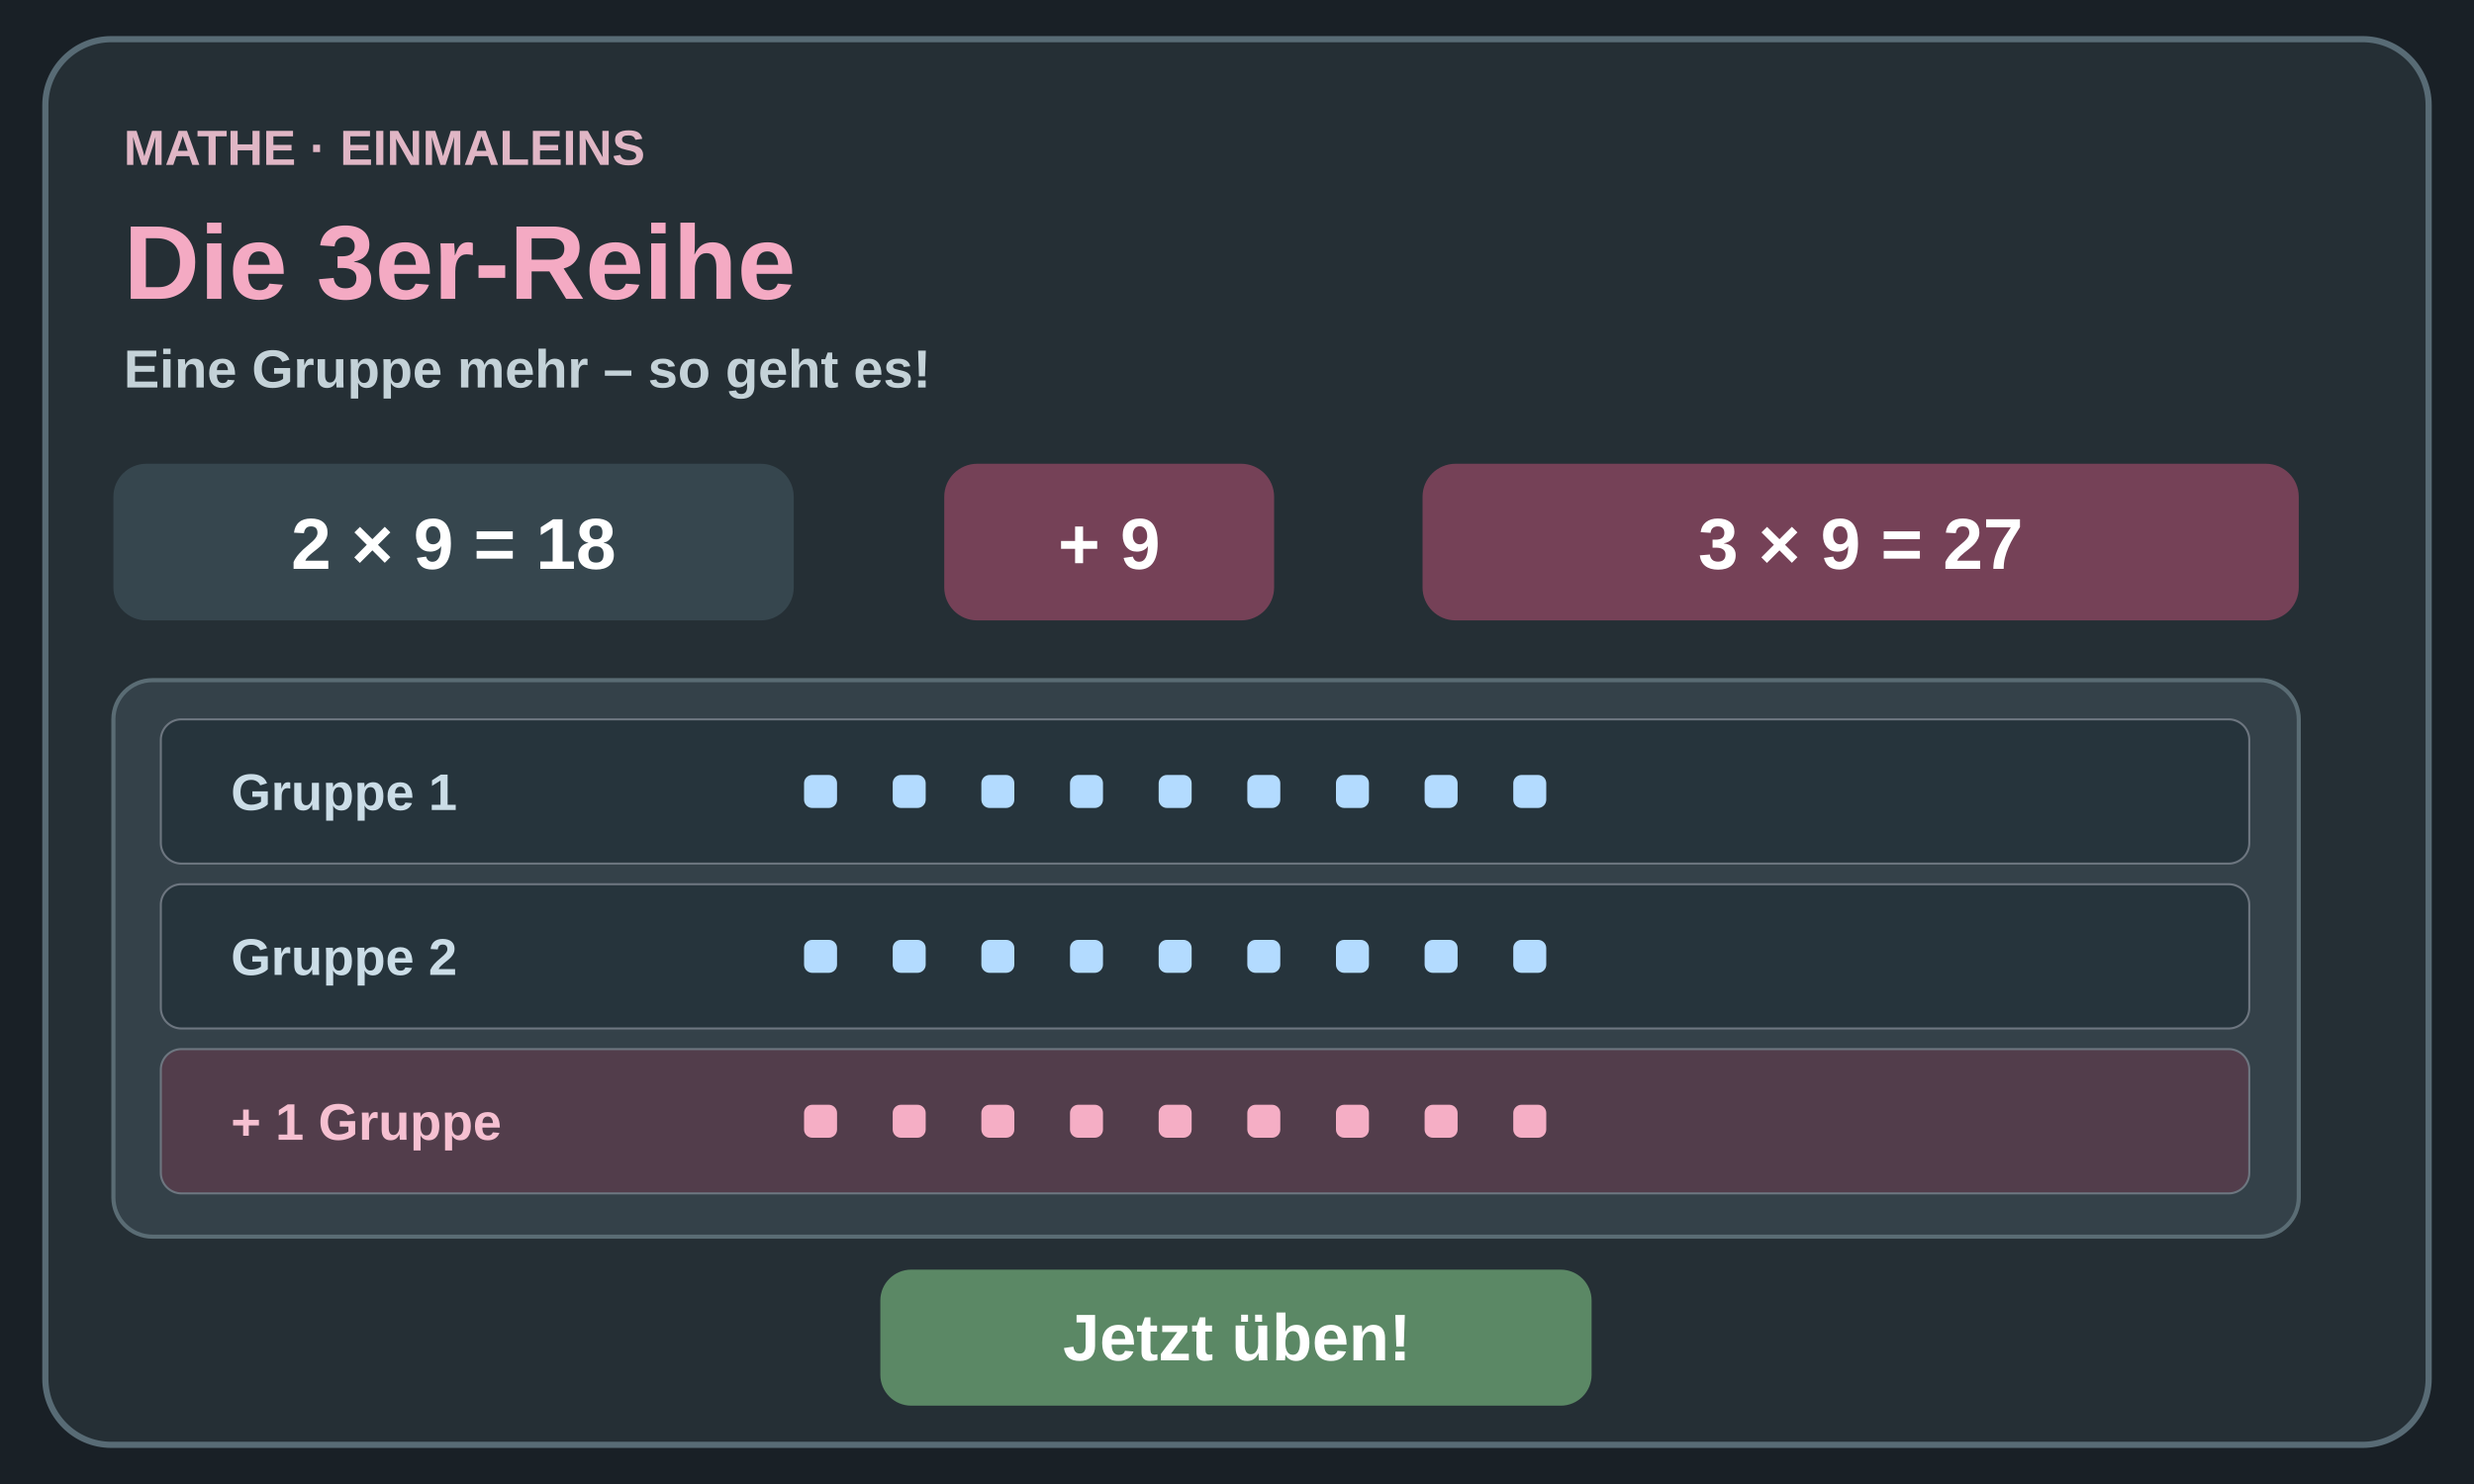
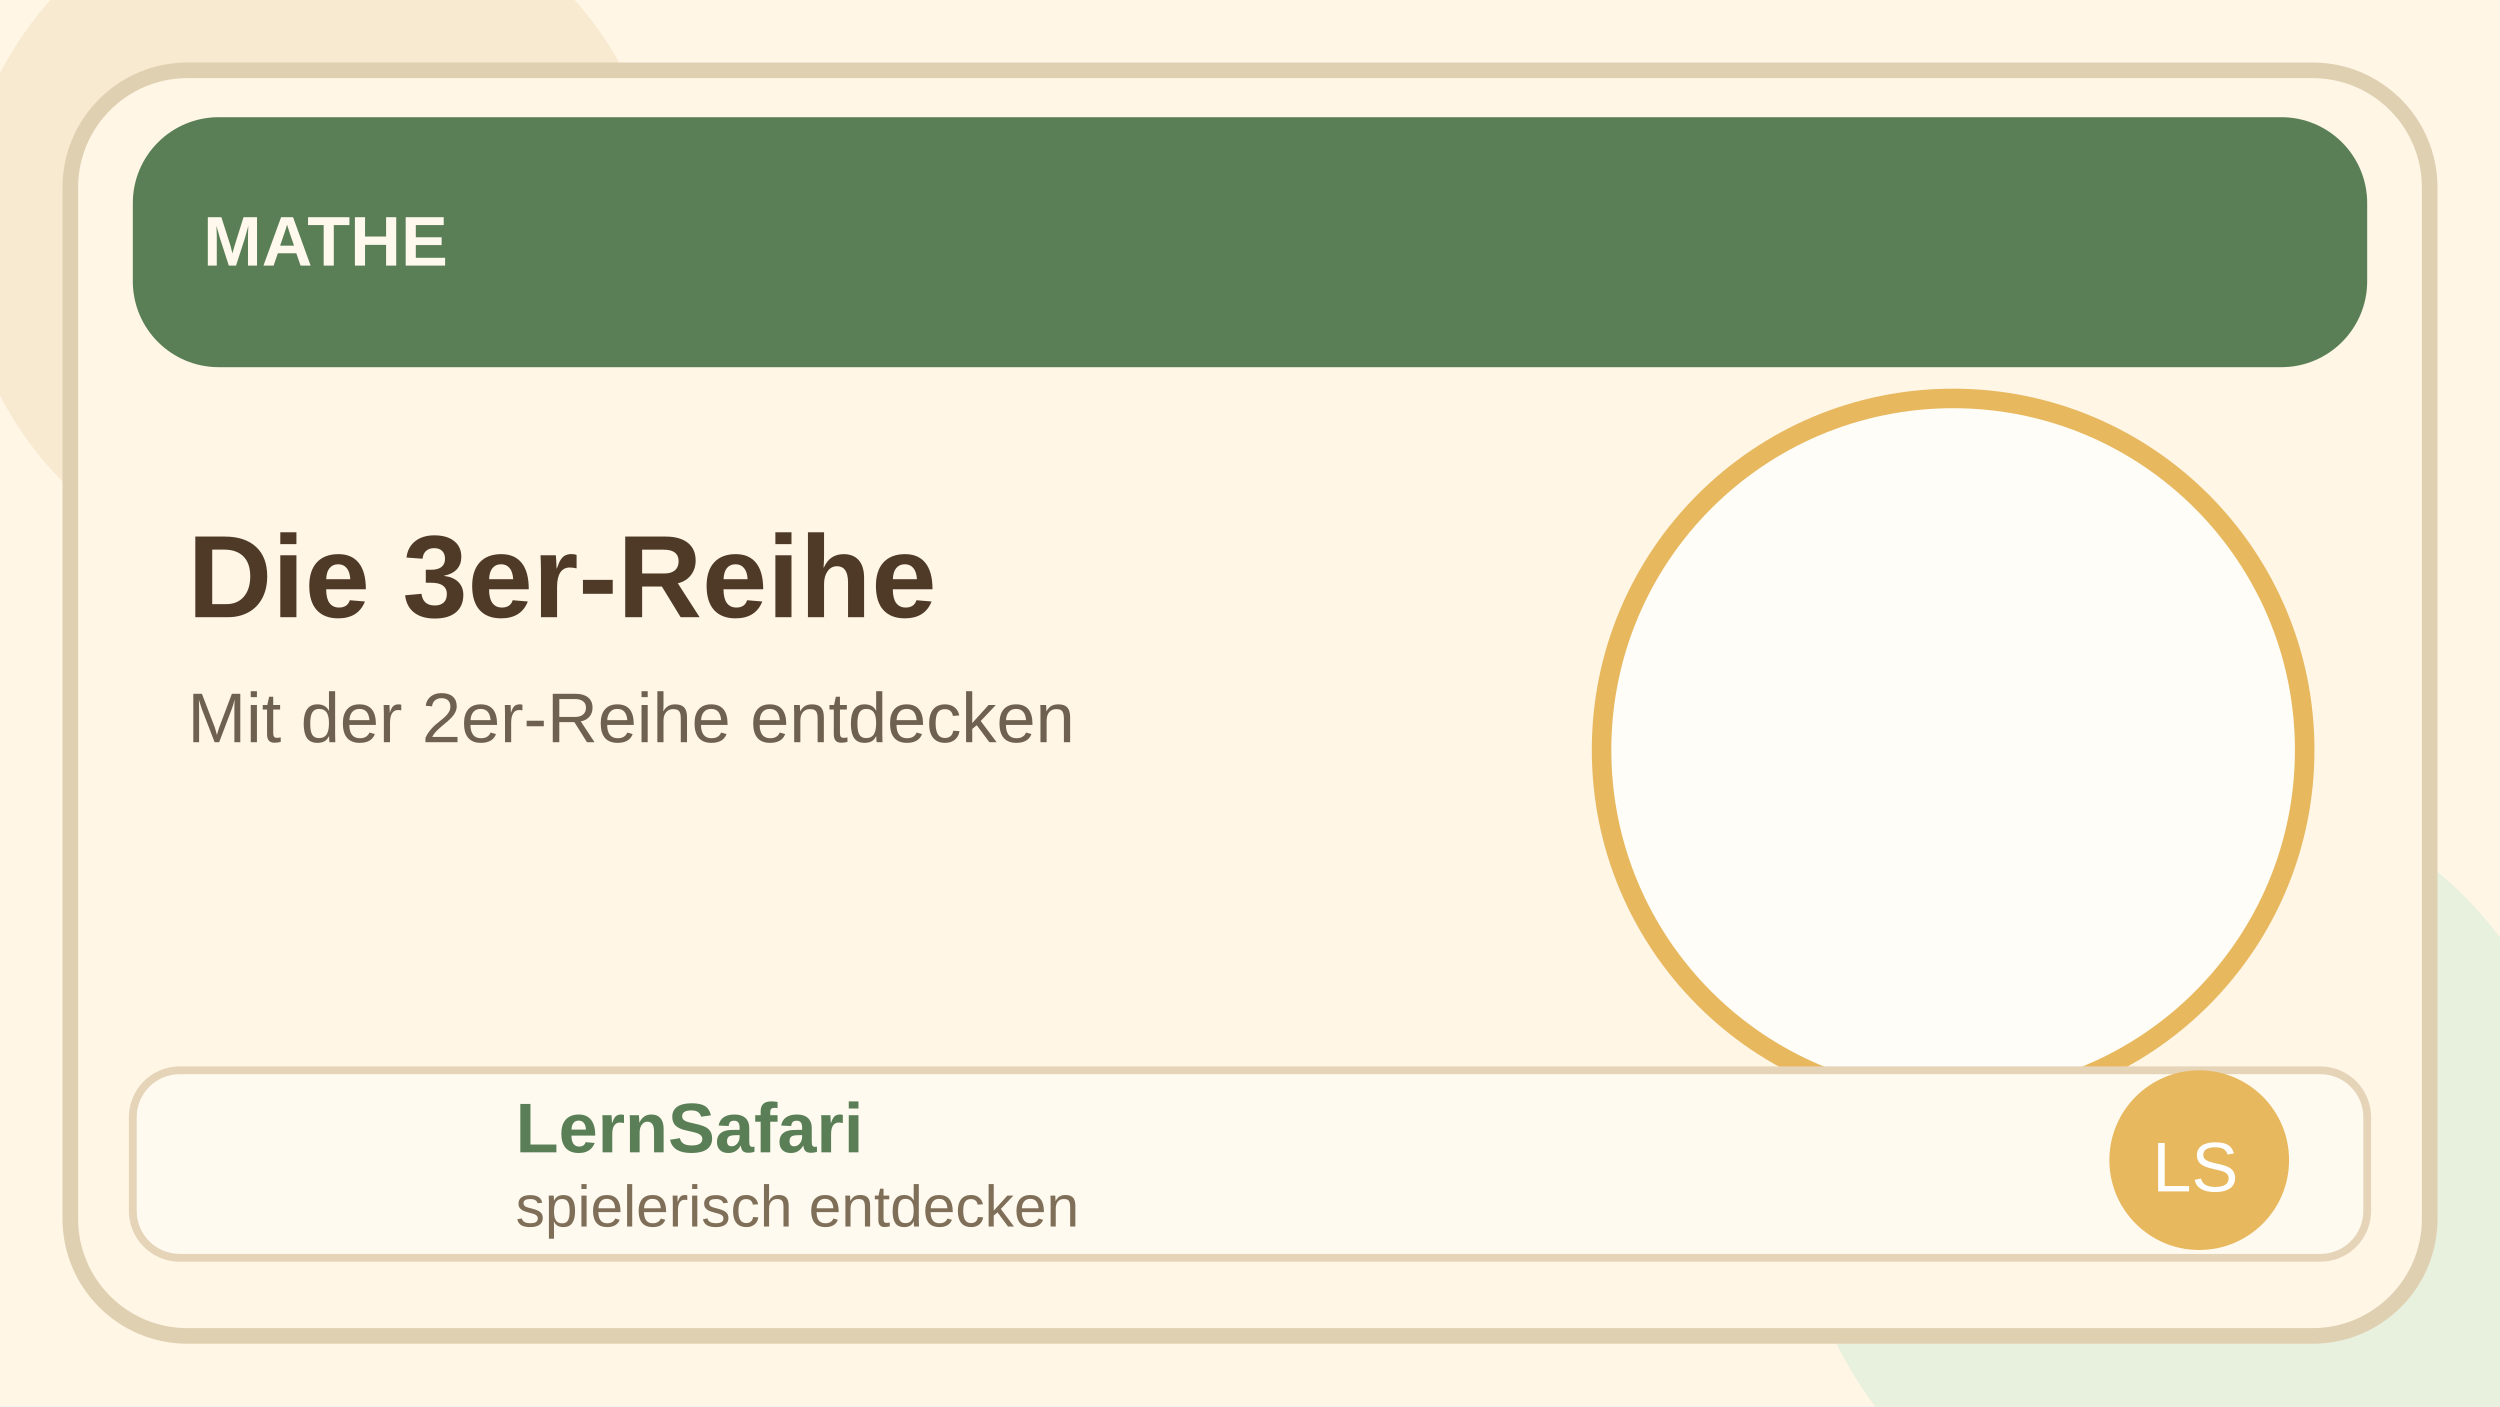
- <svg xmlns="http://www.w3.org/2000/svg" viewBox="0 0 1200 720">
-   <rect x="0" y="0" width="1200" height="720" rx="0" fill="#192026" stroke="none" stroke-width="0" />
-   <rect x="22" y="19" width="1156" height="682" rx="32" fill="#252f35" stroke="#586b75" stroke-width="3" />
-   <text x="60" y="80" fill="#e0b6c5" font-family="Arial,sans-serif" font-weight="900" font-size="24" text-anchor="start">MATHE · EINMALEINS</text>
-   <text x="60" y="145" fill="#f4aac3" font-family="Arial,sans-serif" font-weight="900" font-size="51" text-anchor="start">Die 3er-Reihe</text>
-   <text x="60" y="188" fill="#c4d2d8" font-family="Arial,sans-serif" font-weight="650" font-size="26" text-anchor="start">Eine Gruppe mehr – so geht es!</text>
-   <rect x="55" y="225" width="330" height="76" rx="16" fill="#36464e" stroke="none" stroke-width="0" />
-   <text x="220.0" y="276" fill="#fff" font-family="Arial,sans-serif" font-weight="900" font-size="35" text-anchor="middle">2 × 9 = 18</text>
-   <rect x="458" y="225" width="160" height="76" rx="16" fill="#754157" stroke="none" stroke-width="0" />
-   <text x="538.0" y="276" fill="#fff" font-family="Arial,sans-serif" font-weight="900" font-size="35" text-anchor="middle">+ 9</text>
-   <rect x="690" y="225" width="425" height="76" rx="16" fill="#754157" stroke="none" stroke-width="0" />
-   <text x="902.5" y="276" fill="#fff" font-family="Arial,sans-serif" font-weight="900" font-size="35" text-anchor="middle">3 × 9 = 27</text>
-   <rect x="55" y="330" width="1060" height="270" rx="19" fill="#344149" stroke="#5a6c74" stroke-width="2" />
-   <rect x="78" y="349" width="1013" height="70" rx="10" fill="#26343c" stroke="#6d7680" stroke-width="1" />
-   <text x="112" y="393.0" fill="#cbdde7" font-family="Arial,sans-serif" font-weight="850" font-size="25" text-anchor="start">Gruppe 1</text>
-   <rect x="390" y="376" width="16" height="16" rx="4" fill="#b3dbff" />
-   <rect x="433" y="376" width="16" height="16" rx="4" fill="#b3dbff" />
-   <rect x="476" y="376" width="16" height="16" rx="4" fill="#b3dbff" />
-   <rect x="519" y="376" width="16" height="16" rx="4" fill="#b3dbff" />
-   <rect x="562" y="376" width="16" height="16" rx="4" fill="#b3dbff" />
-   <rect x="605" y="376" width="16" height="16" rx="4" fill="#b3dbff" />
-   <rect x="648" y="376" width="16" height="16" rx="4" fill="#b3dbff" />
-   <rect x="691" y="376" width="16" height="16" rx="4" fill="#b3dbff" />
-   <rect x="734" y="376" width="16" height="16" rx="4" fill="#b3dbff" />
-   <rect x="78" y="429" width="1013" height="70" rx="10" fill="#26343c" stroke="#6d7680" stroke-width="1" />
-   <text x="112" y="473.0" fill="#cbdde7" font-family="Arial,sans-serif" font-weight="850" font-size="25" text-anchor="start">Gruppe 2</text>
-   <rect x="390" y="456" width="16" height="16" rx="4" fill="#b3dbff" />
-   <rect x="433" y="456" width="16" height="16" rx="4" fill="#b3dbff" />
-   <rect x="476" y="456" width="16" height="16" rx="4" fill="#b3dbff" />
-   <rect x="519" y="456" width="16" height="16" rx="4" fill="#b3dbff" />
-   <rect x="562" y="456" width="16" height="16" rx="4" fill="#b3dbff" />
-   <rect x="605" y="456" width="16" height="16" rx="4" fill="#b3dbff" />
-   <rect x="648" y="456" width="16" height="16" rx="4" fill="#b3dbff" />
-   <rect x="691" y="456" width="16" height="16" rx="4" fill="#b3dbff" />
-   <rect x="734" y="456" width="16" height="16" rx="4" fill="#b3dbff" />
-   <rect x="78" y="509" width="1013" height="70" rx="10" fill="#523d4b" stroke="#6d7680" stroke-width="1" />
-   <text x="112" y="553.0" fill="#f6c0d1" font-family="Arial,sans-serif" font-weight="850" font-size="25" text-anchor="start"> + 1 Gruppe</text>
-   <rect x="390" y="536" width="16" height="16" rx="4" fill="#f5aec5" />
-   <rect x="433" y="536" width="16" height="16" rx="4" fill="#f5aec5" />
-   <rect x="476" y="536" width="16" height="16" rx="4" fill="#f5aec5" />
-   <rect x="519" y="536" width="16" height="16" rx="4" fill="#f5aec5" />
-   <rect x="562" y="536" width="16" height="16" rx="4" fill="#f5aec5" />
-   <rect x="605" y="536" width="16" height="16" rx="4" fill="#f5aec5" />
-   <rect x="648" y="536" width="16" height="16" rx="4" fill="#f5aec5" />
-   <rect x="691" y="536" width="16" height="16" rx="4" fill="#f5aec5" />
-   <rect x="734" y="536" width="16" height="16" rx="4" fill="#f5aec5" />
-   <rect x="427" y="616" width="345" height="66" rx="15" fill="#5b8865" stroke="none" stroke-width="0" />
-   <text x="600" y="660" fill="#fff" font-family="Arial,sans-serif" font-weight="850" font-size="32" text-anchor="middle">Jetzt üben!</text>
+ <svg xmlns="http://www.w3.org/2000/svg" width="640" height="360" viewBox="0 0 640 360">
+   <rect width="640" height="360" fill="#FFF6E6" />
+   <circle cx="80" cy="60" r="90" fill="#f8ead0" />
+   <circle cx="560" cy="300" r="100" fill="#e8f0de" />
+   <rect x="18" y="18" width="604" height="324" rx="30" fill="#FFF6E6" stroke="#e0d0b2" stroke-width="4" />
+   <rect x="34" y="30" width="572" height="64" rx="22" fill="#5A7F56" />
+   <text x="52" y="68" font-family="Arial, sans-serif" font-size="18" font-weight="700" fill="#fff8ec">MATHE</text>
+   <text x="48" y="158" font-family="Arial, sans-serif" font-size="30" font-weight="700" fill="#4f3a27">Die 3er-Reihe</text>
+   <text x="48" y="190" font-family="Arial, sans-serif" font-size="18" fill="#6f614f">Mit der 2er-Reihe entdecken</text>
+   <circle cx="500" cy="192" r="90" fill="#fffdf7" stroke="#E7B85E" stroke-width="5" />
+   <rect x="34" y="274" width="572" height="48" rx="12" fill="#fffaf0" stroke="#e6d4b9" stroke-width="2" />
+   <text x="132" y="295" font-family="Arial, sans-serif" font-size="18" font-weight="700" fill="#5A7F56">LernSafari</text>
+   <text x="132" y="314" font-family="Arial, sans-serif" font-size="15" fill="#7f6f58">spielerisch entdecken</text>
+   <circle cx="563" cy="297" r="23" fill="#E7B85E" />
+   <text x="551" y="305" font-family="Arial, sans-serif" font-size="18" fill="#fff">LS</text>
</svg>
